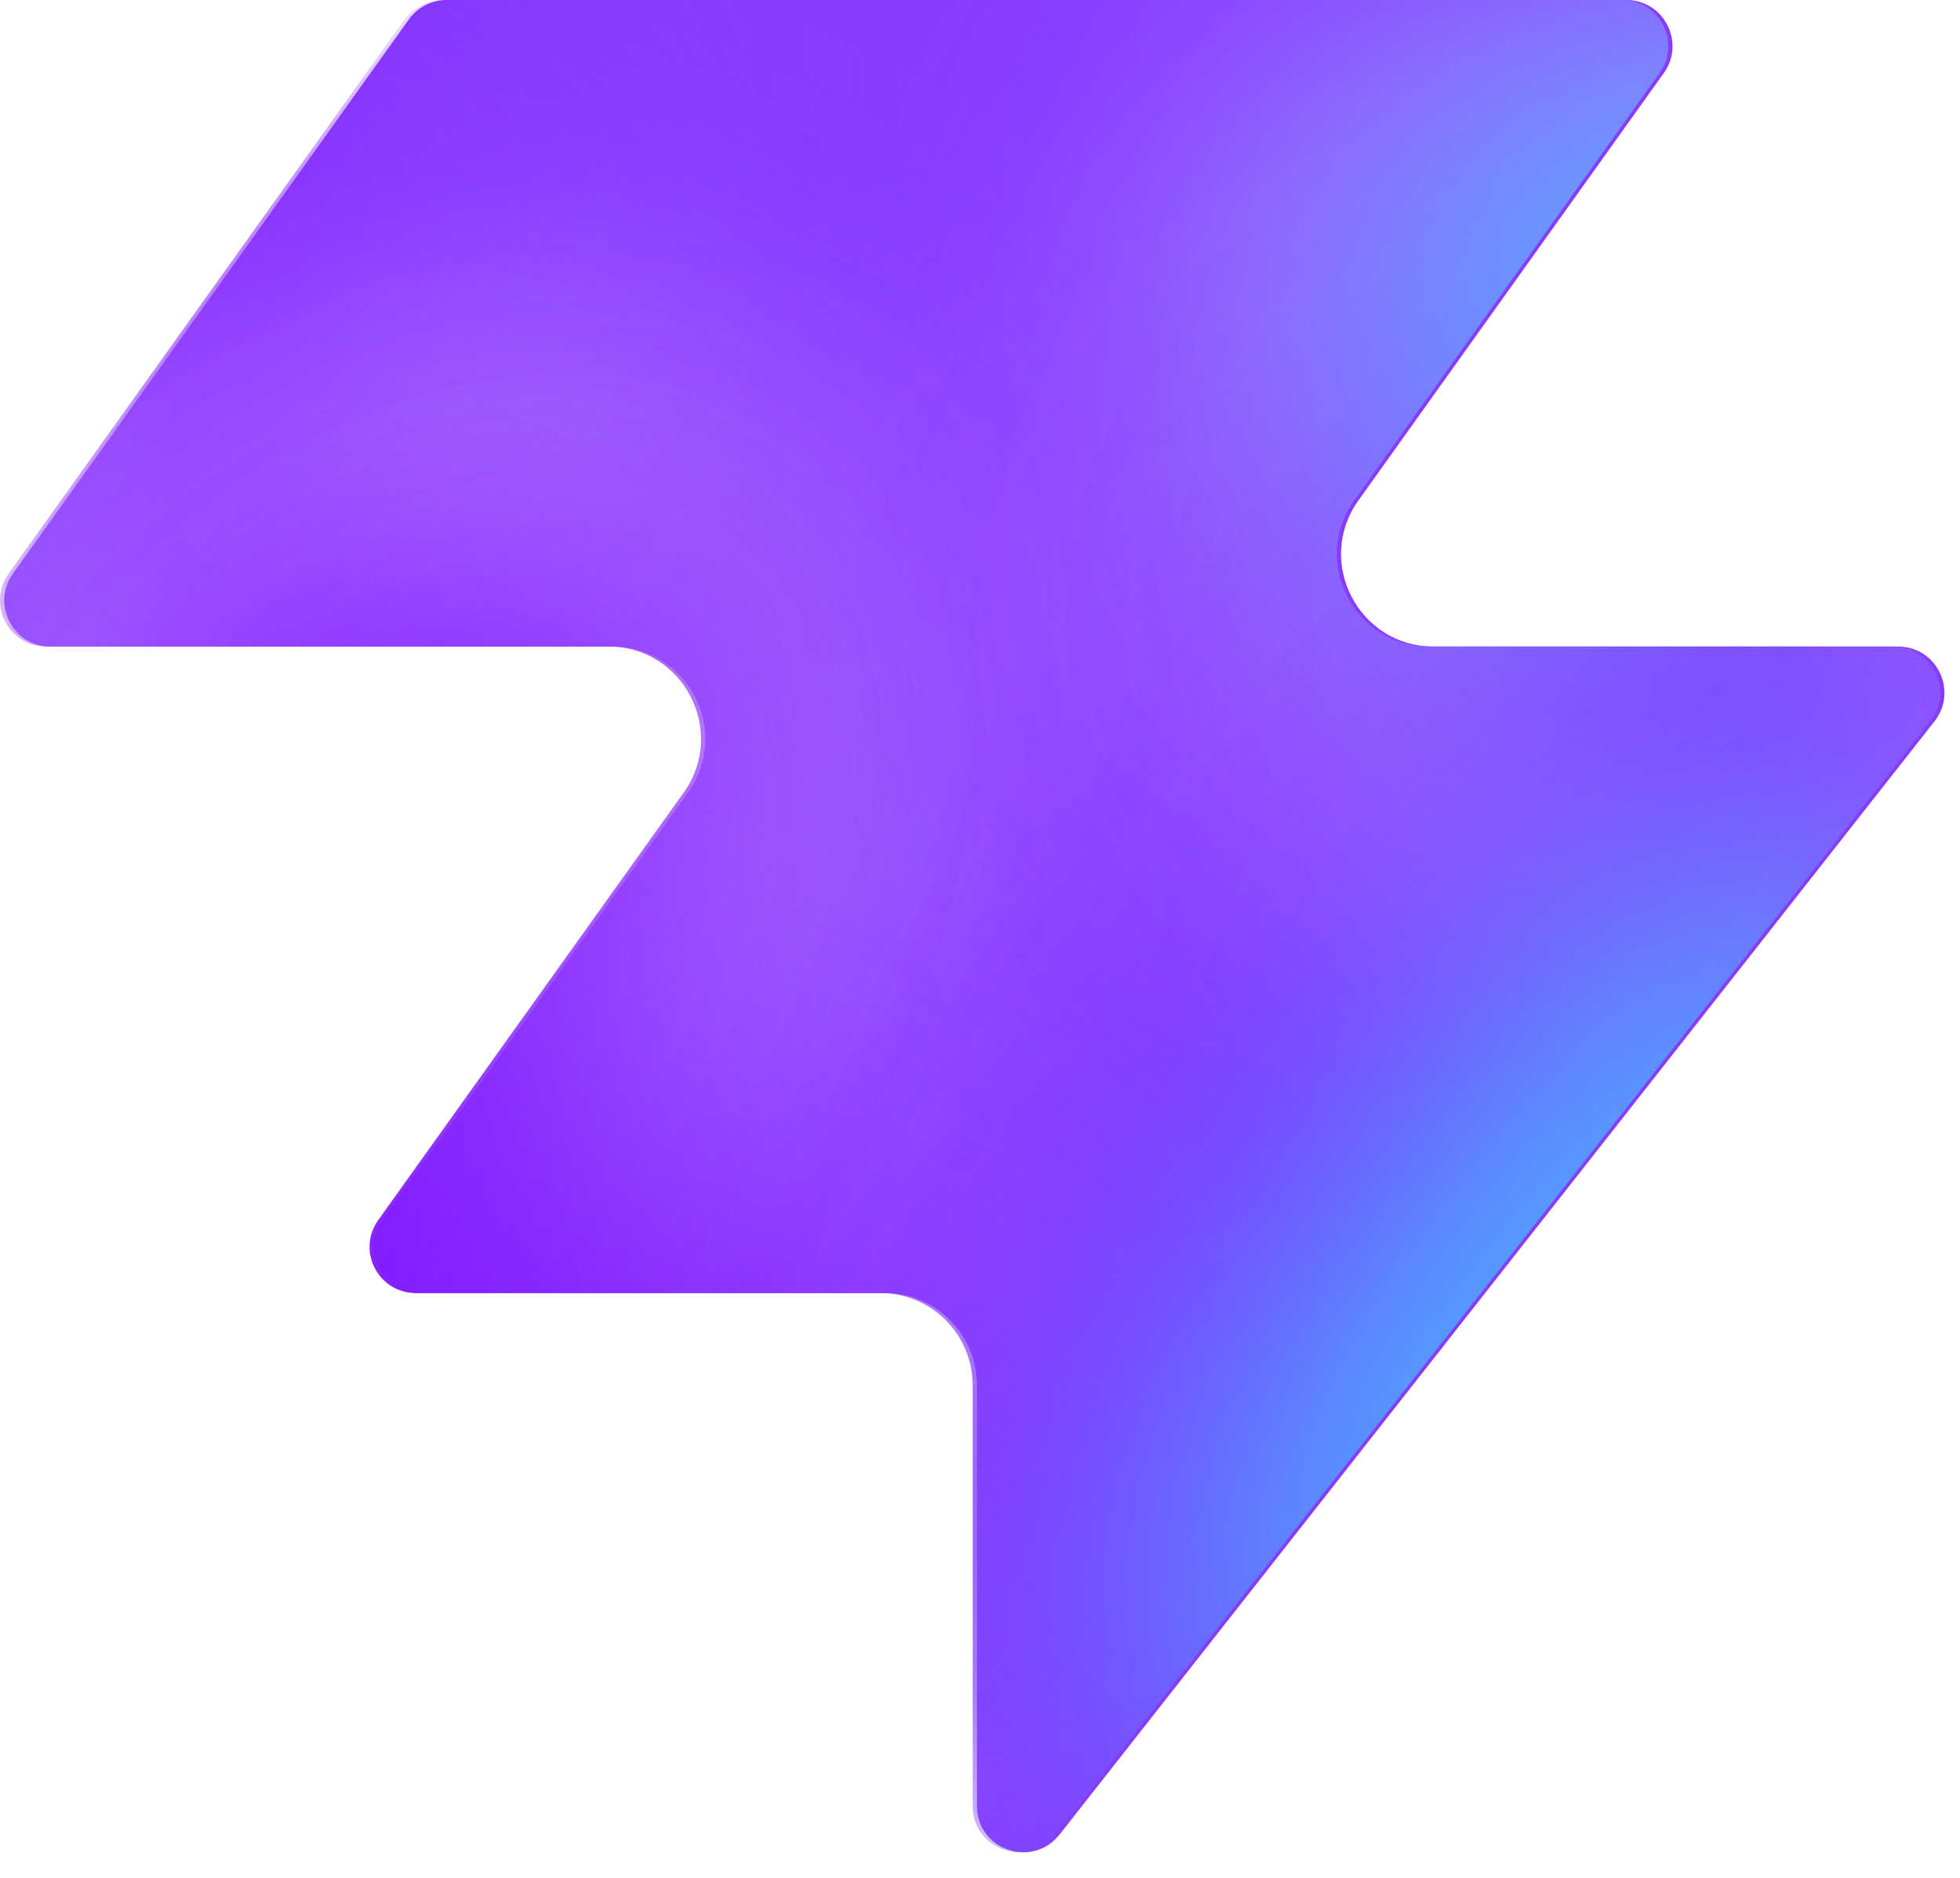
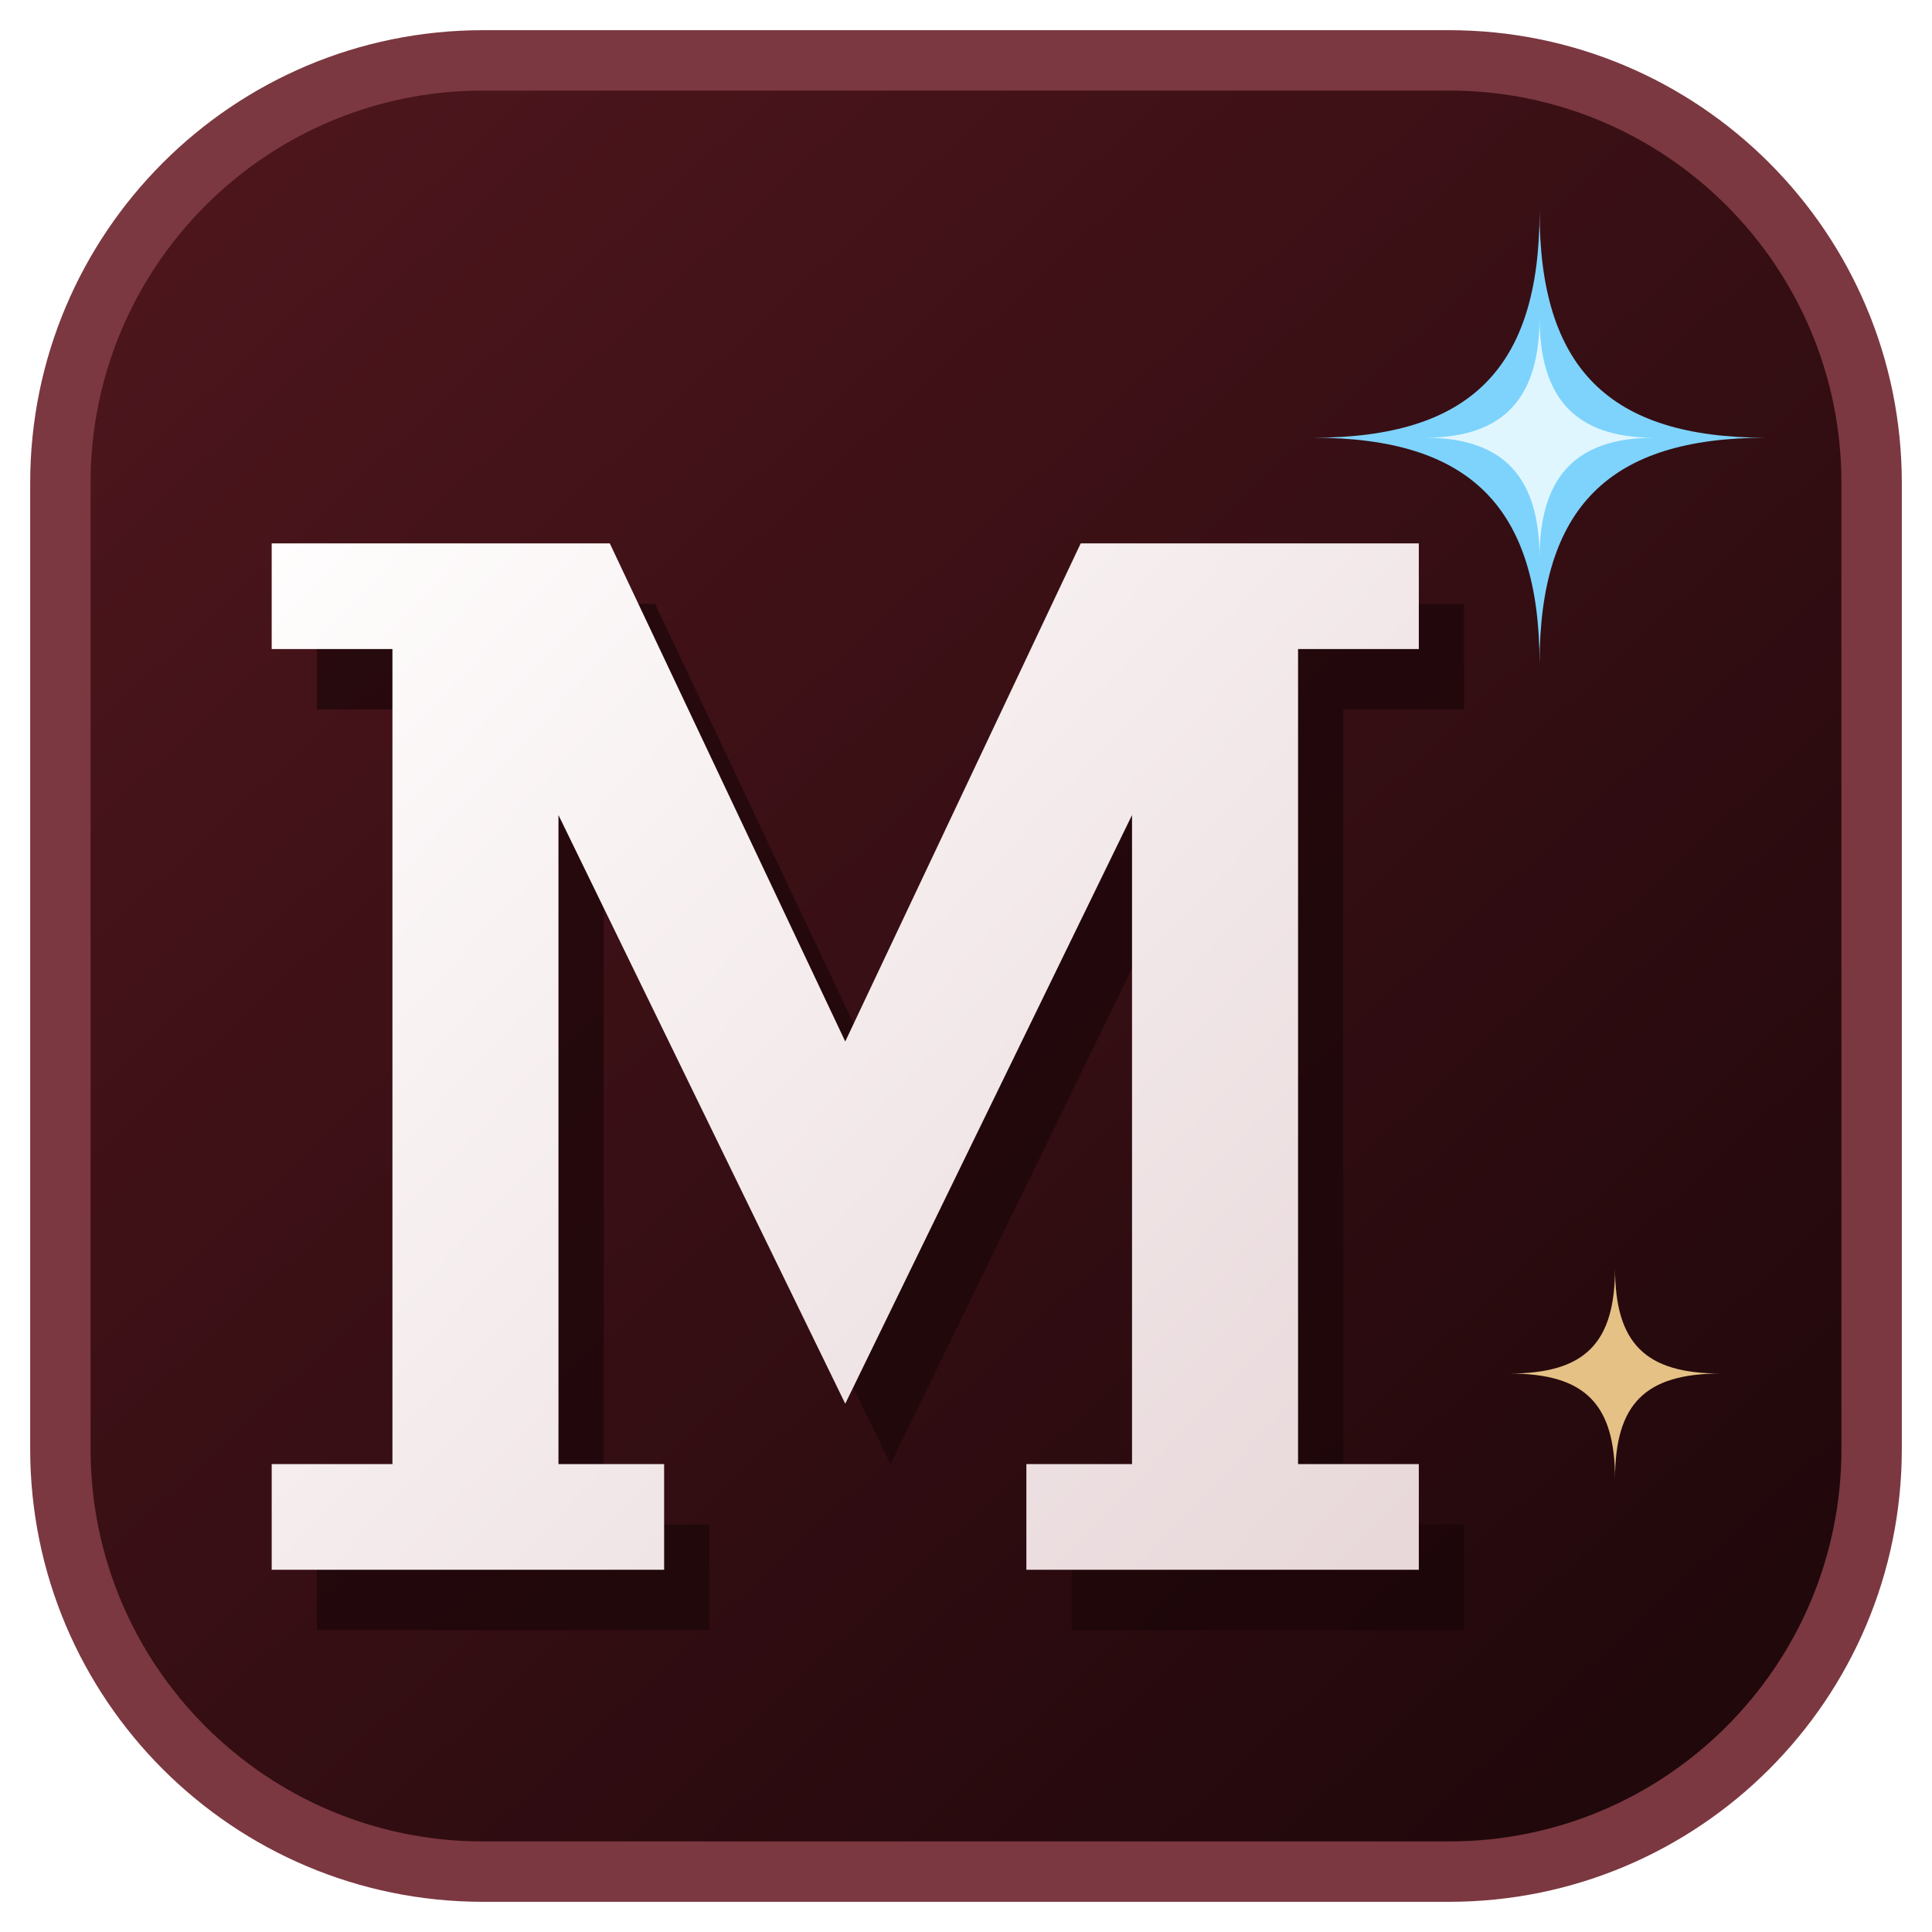
- <svg xmlns="http://www.w3.org/2000/svg" width="48" height="46" fill="none" viewBox="0 0 48 46">
-   <path fill="#863bff" d="M25.946 44.938c-.664.845-2.021.375-2.021-.698V33.937a2.26 2.26 0 0 0-2.262-2.262H10.287c-.92 0-1.456-1.04-.92-1.788l7.48-10.471c1.07-1.497 0-3.578-1.842-3.578H1.237c-.92 0-1.456-1.04-.92-1.788L10.013.474c.214-.297.556-.474.92-.474h28.894c.92 0 1.456 1.04.92 1.788l-7.48 10.471c-1.07 1.498 0 3.579 1.842 3.579h11.377c.943 0 1.473 1.088.89 1.83L25.947 44.94z" style="fill:#863bff;fill:color(display-p3 .525 .23 1);fill-opacity:1" />
-   <mask id="a" width="48" height="46" x="0" y="0" maskUnits="userSpaceOnUse" style="mask-type:alpha">
-     <path fill="#000" d="M25.842 44.938c-.664.844-2.021.375-2.021-.698V33.937a2.26 2.26 0 0 0-2.262-2.262H10.183c-.92 0-1.456-1.04-.92-1.788l7.48-10.471c1.07-1.498 0-3.579-1.842-3.579H1.133c-.92 0-1.456-1.04-.92-1.787L9.91.473c.214-.297.556-.474.92-.474h28.894c.92 0 1.456 1.04.92 1.788l-7.48 10.471c-1.07 1.498 0 3.578 1.842 3.578h11.377c.943 0 1.473 1.088.89 1.832L25.843 44.94z" style="fill:#000;fill-opacity:1" />
-   </mask>
-   <g mask="url(#a)">
-     <g filter="url(#b)">
-       <ellipse cx="5.508" cy="14.704" fill="#ede6ff" rx="5.508" ry="14.704" style="fill:#ede6ff;fill:color(display-p3 .927 .903 1);fill-opacity:1" transform="matrix(.00324 1 1 -.00324 -4.47 31.516)" />
-     </g>
-     <g filter="url(#c)">
-       <ellipse cx="10.399" cy="29.851" fill="#ede6ff" rx="10.399" ry="29.851" style="fill:#ede6ff;fill:color(display-p3 .927 .903 1);fill-opacity:1" transform="matrix(.00324 1 1 -.00324 -39.328 7.883)" />
-     </g>
-     <g filter="url(#d)">
-       <ellipse cx="5.508" cy="30.487" fill="#7e14ff" rx="5.508" ry="30.487" style="fill:#7e14ff;fill:color(display-p3 .492 .077 1);fill-opacity:1" transform="rotate(89.814 -25.913 -14.639)scale(1 -1)" />
-     </g>
-     <g filter="url(#e)">
-       <ellipse cx="5.508" cy="30.599" fill="#7e14ff" rx="5.508" ry="30.599" style="fill:#7e14ff;fill:color(display-p3 .492 .077 1);fill-opacity:1" transform="rotate(89.814 -32.644 -3.334)scale(1 -1)" />
-     </g>
-     <g filter="url(#f)">
-       <ellipse cx="5.508" cy="30.599" fill="#7e14ff" rx="5.508" ry="30.599" style="fill:#7e14ff;fill:color(display-p3 .492 .077 1);fill-opacity:1" transform="matrix(.00324 1 1 -.00324 -34.34 30.47)" />
-     </g>
-     <g filter="url(#g)">
-       <ellipse cx="14.072" cy="22.078" fill="#ede6ff" rx="14.072" ry="22.078" style="fill:#ede6ff;fill:color(display-p3 .927 .903 1);fill-opacity:1" transform="rotate(93.35 24.506 48.493)scale(-1 1)" />
-     </g>
-     <g filter="url(#h)">
-       <ellipse cx="3.47" cy="21.501" fill="#7e14ff" rx="3.47" ry="21.501" style="fill:#7e14ff;fill:color(display-p3 .492 .077 1);fill-opacity:1" transform="rotate(89.009 28.708 47.59)scale(-1 1)" />
-     </g>
-     <g filter="url(#i)">
-       <ellipse cx="3.47" cy="21.501" fill="#7e14ff" rx="3.47" ry="21.501" style="fill:#7e14ff;fill:color(display-p3 .492 .077 1);fill-opacity:1" transform="rotate(89.009 28.708 47.59)scale(-1 1)" />
-     </g>
-     <g filter="url(#j)">
-       <ellipse cx=".387" cy="8.972" fill="#7e14ff" rx="4.407" ry="29.108" style="fill:#7e14ff;fill:color(display-p3 .492 .077 1);fill-opacity:1" transform="rotate(39.51 .387 8.972)" />
-     </g>
-     <g filter="url(#k)">
-       <ellipse cx="47.523" cy="-6.092" fill="#7e14ff" rx="4.407" ry="29.108" style="fill:#7e14ff;fill:color(display-p3 .492 .077 1);fill-opacity:1" transform="rotate(37.892 47.523 -6.092)" />
-     </g>
-     <g filter="url(#l)">
-       <ellipse cx="41.412" cy="6.333" fill="#47bfff" rx="5.971" ry="9.665" style="fill:#47bfff;fill:color(display-p3 .28 .748 1);fill-opacity:1" transform="rotate(37.892 41.412 6.333)" />
-     </g>
-     <g filter="url(#m)">
-       <ellipse cx="-1.879" cy="38.332" fill="#7e14ff" rx="4.407" ry="29.108" style="fill:#7e14ff;fill:color(display-p3 .492 .077 1);fill-opacity:1" transform="rotate(37.892 -1.88 38.332)" />
-     </g>
-     <g filter="url(#n)">
-       <ellipse cx="-1.879" cy="38.332" fill="#7e14ff" rx="4.407" ry="29.108" style="fill:#7e14ff;fill:color(display-p3 .492 .077 1);fill-opacity:1" transform="rotate(37.892 -1.88 38.332)" />
-     </g>
-     <g filter="url(#o)">
-       <ellipse cx="35.651" cy="29.907" fill="#7e14ff" rx="4.407" ry="29.108" style="fill:#7e14ff;fill:color(display-p3 .492 .077 1);fill-opacity:1" transform="rotate(37.892 35.651 29.907)" />
-     </g>
-     <g filter="url(#p)">
-       <ellipse cx="38.418" cy="32.4" fill="#47bfff" rx="5.971" ry="15.297" style="fill:#47bfff;fill:color(display-p3 .28 .748 1);fill-opacity:1" transform="rotate(37.892 38.418 32.4)" />
-     </g>
-   </g>
+ <svg xmlns="http://www.w3.org/2000/svg" viewBox="0 0 64 64" fill="none">
  <defs>
-     <filter id="b" width="60.045" height="41.654" x="-19.77" y="16.149" color-interpolation-filters="sRGB" filterUnits="userSpaceOnUse">
-       <feFlood flood-opacity="0" result="BackgroundImageFix" />
-       <feBlend in="SourceGraphic" in2="BackgroundImageFix" result="shape" />
-       <feGaussianBlur result="effect1_foregroundBlur_2002_17158" stdDeviation="7.659" />
-     </filter>
-     <filter id="c" width="90.34" height="51.437" x="-54.613" y="-7.533" color-interpolation-filters="sRGB" filterUnits="userSpaceOnUse">
-       <feFlood flood-opacity="0" result="BackgroundImageFix" />
-       <feBlend in="SourceGraphic" in2="BackgroundImageFix" result="shape" />
-       <feGaussianBlur result="effect1_foregroundBlur_2002_17158" stdDeviation="7.659" />
-     </filter>
-     <filter id="d" width="79.355" height="29.4" x="-49.64" y="2.03" color-interpolation-filters="sRGB" filterUnits="userSpaceOnUse">
-       <feFlood flood-opacity="0" result="BackgroundImageFix" />
-       <feBlend in="SourceGraphic" in2="BackgroundImageFix" result="shape" />
-       <feGaussianBlur result="effect1_foregroundBlur_2002_17158" stdDeviation="4.596" />
-     </filter>
-     <filter id="e" width="79.579" height="29.4" x="-45.045" y="20.029" color-interpolation-filters="sRGB" filterUnits="userSpaceOnUse">
-       <feFlood flood-opacity="0" result="BackgroundImageFix" />
-       <feBlend in="SourceGraphic" in2="BackgroundImageFix" result="shape" />
-       <feGaussianBlur result="effect1_foregroundBlur_2002_17158" stdDeviation="4.596" />
-     </filter>
-     <filter id="f" width="79.579" height="29.4" x="-43.513" y="21.178" color-interpolation-filters="sRGB" filterUnits="userSpaceOnUse">
-       <feFlood flood-opacity="0" result="BackgroundImageFix" />
-       <feBlend in="SourceGraphic" in2="BackgroundImageFix" result="shape" />
-       <feGaussianBlur result="effect1_foregroundBlur_2002_17158" stdDeviation="4.596" />
-     </filter>
-     <filter id="g" width="74.749" height="58.852" x="15.756" y="-17.901" color-interpolation-filters="sRGB" filterUnits="userSpaceOnUse">
-       <feFlood flood-opacity="0" result="BackgroundImageFix" />
-       <feBlend in="SourceGraphic" in2="BackgroundImageFix" result="shape" />
-       <feGaussianBlur result="effect1_foregroundBlur_2002_17158" stdDeviation="7.659" />
-     </filter>
-     <filter id="h" width="61.377" height="25.362" x="23.548" y="2.284" color-interpolation-filters="sRGB" filterUnits="userSpaceOnUse">
-       <feFlood flood-opacity="0" result="BackgroundImageFix" />
-       <feBlend in="SourceGraphic" in2="BackgroundImageFix" result="shape" />
-       <feGaussianBlur result="effect1_foregroundBlur_2002_17158" stdDeviation="4.596" />
-     </filter>
-     <filter id="i" width="61.377" height="25.362" x="23.548" y="2.284" color-interpolation-filters="sRGB" filterUnits="userSpaceOnUse">
-       <feFlood flood-opacity="0" result="BackgroundImageFix" />
-       <feBlend in="SourceGraphic" in2="BackgroundImageFix" result="shape" />
-       <feGaussianBlur result="effect1_foregroundBlur_2002_17158" stdDeviation="4.596" />
-     </filter>
-     <filter id="j" width="56.045" height="63.649" x="-27.636" y="-22.853" color-interpolation-filters="sRGB" filterUnits="userSpaceOnUse">
-       <feFlood flood-opacity="0" result="BackgroundImageFix" />
-       <feBlend in="SourceGraphic" in2="BackgroundImageFix" result="shape" />
-       <feGaussianBlur result="effect1_foregroundBlur_2002_17158" stdDeviation="4.596" />
-     </filter>
-     <filter id="k" width="54.814" height="64.646" x="20.116" y="-38.415" color-interpolation-filters="sRGB" filterUnits="userSpaceOnUse">
-       <feFlood flood-opacity="0" result="BackgroundImageFix" />
-       <feBlend in="SourceGraphic" in2="BackgroundImageFix" result="shape" />
-       <feGaussianBlur result="effect1_foregroundBlur_2002_17158" stdDeviation="4.596" />
-     </filter>
-     <filter id="l" width="33.541" height="35.313" x="24.641" y="-11.323" color-interpolation-filters="sRGB" filterUnits="userSpaceOnUse">
-       <feFlood flood-opacity="0" result="BackgroundImageFix" />
-       <feBlend in="SourceGraphic" in2="BackgroundImageFix" result="shape" />
-       <feGaussianBlur result="effect1_foregroundBlur_2002_17158" stdDeviation="4.596" />
-     </filter>
-     <filter id="m" width="54.814" height="64.646" x="-29.286" y="6.009" color-interpolation-filters="sRGB" filterUnits="userSpaceOnUse">
-       <feFlood flood-opacity="0" result="BackgroundImageFix" />
-       <feBlend in="SourceGraphic" in2="BackgroundImageFix" result="shape" />
-       <feGaussianBlur result="effect1_foregroundBlur_2002_17158" stdDeviation="4.596" />
-     </filter>
-     <filter id="n" width="54.814" height="64.646" x="-29.286" y="6.009" color-interpolation-filters="sRGB" filterUnits="userSpaceOnUse">
-       <feFlood flood-opacity="0" result="BackgroundImageFix" />
-       <feBlend in="SourceGraphic" in2="BackgroundImageFix" result="shape" />
-       <feGaussianBlur result="effect1_foregroundBlur_2002_17158" stdDeviation="4.596" />
-     </filter>
-     <filter id="o" width="54.814" height="64.646" x="8.244" y="-2.416" color-interpolation-filters="sRGB" filterUnits="userSpaceOnUse">
-       <feFlood flood-opacity="0" result="BackgroundImageFix" />
-       <feBlend in="SourceGraphic" in2="BackgroundImageFix" result="shape" />
-       <feGaussianBlur result="effect1_foregroundBlur_2002_17158" stdDeviation="4.596" />
-     </filter>
-     <filter id="p" width="39.409" height="43.623" x="18.713" y="10.588" color-interpolation-filters="sRGB" filterUnits="userSpaceOnUse">
-       <feFlood flood-opacity="0" result="BackgroundImageFix" />
-       <feBlend in="SourceGraphic" in2="BackgroundImageFix" result="shape" />
-       <feGaussianBlur result="effect1_foregroundBlur_2002_17158" stdDeviation="4.596" />
-     </filter>
+     <linearGradient id="badge-bg" x1="6" y1="4" x2="58" y2="60" gradientUnits="userSpaceOnUse">
+       <stop offset="0%" stop-color="#4e161d" />
+       <stop offset="100%" stop-color="#1e070a" />
+     </linearGradient>
+     <linearGradient id="m-fill" x1="9" y1="18" x2="45" y2="52" gradientUnits="userSpaceOnUse">
+       <stop offset="0%" stop-color="#fffdfd" />
+       <stop offset="100%" stop-color="#e8d8da" />
+     </linearGradient>
  </defs>
+   <rect x="2" y="2" width="60" height="60" rx="14" fill="url(#badge-bg)" stroke="#7b3840" stroke-width="2" />
+   <path d="M9 18H20.2L28 34.5L35.8 18H47V21.5H43V48.5H47V52H34V48.5H37.5V27L28 46.5L18.5 27V48.5H22V52H9V48.5H13V21.5H9Z" fill="#180507" transform="translate(1.5 2)" opacity="0.65" />
+   <path d="M9 18H20.2L28 34.5L35.8 18H47V21.5H43V48.5H47V52H34V48.5H37.5V27L28 46.5L18.5 27V48.5H22V52H9V48.5H13V21.5H9Z" fill="url(#m-fill)" />
+   <path d="M51 7C51 12.2 53.3 14.5 58.5 14.5C53.3 14.5 51 16.8 51 22C51 16.8 48.7 14.5 43.5 14.5C48.7 14.5 51 12.2 51 7Z" fill="#7dd3fc" />
+   <path d="M51 10.5C51 13.1 52.1 14.5 54.8 14.5C52.1 14.5 51 15.9 51 18.5C51 15.9 49.9 14.5 47.2 14.5C49.9 14.5 51 13.1 51 10.5Z" fill="#e0f6ff" />
+   <path d="M53.5 42C53.5 44.5 54.5 45.5 57 45.5C54.5 45.5 53.5 46.5 53.5 49C53.5 46.5 52.5 45.5 50 45.5C52.5 45.5 53.5 44.5 53.5 42Z" fill="#e5c185" />
</svg>
